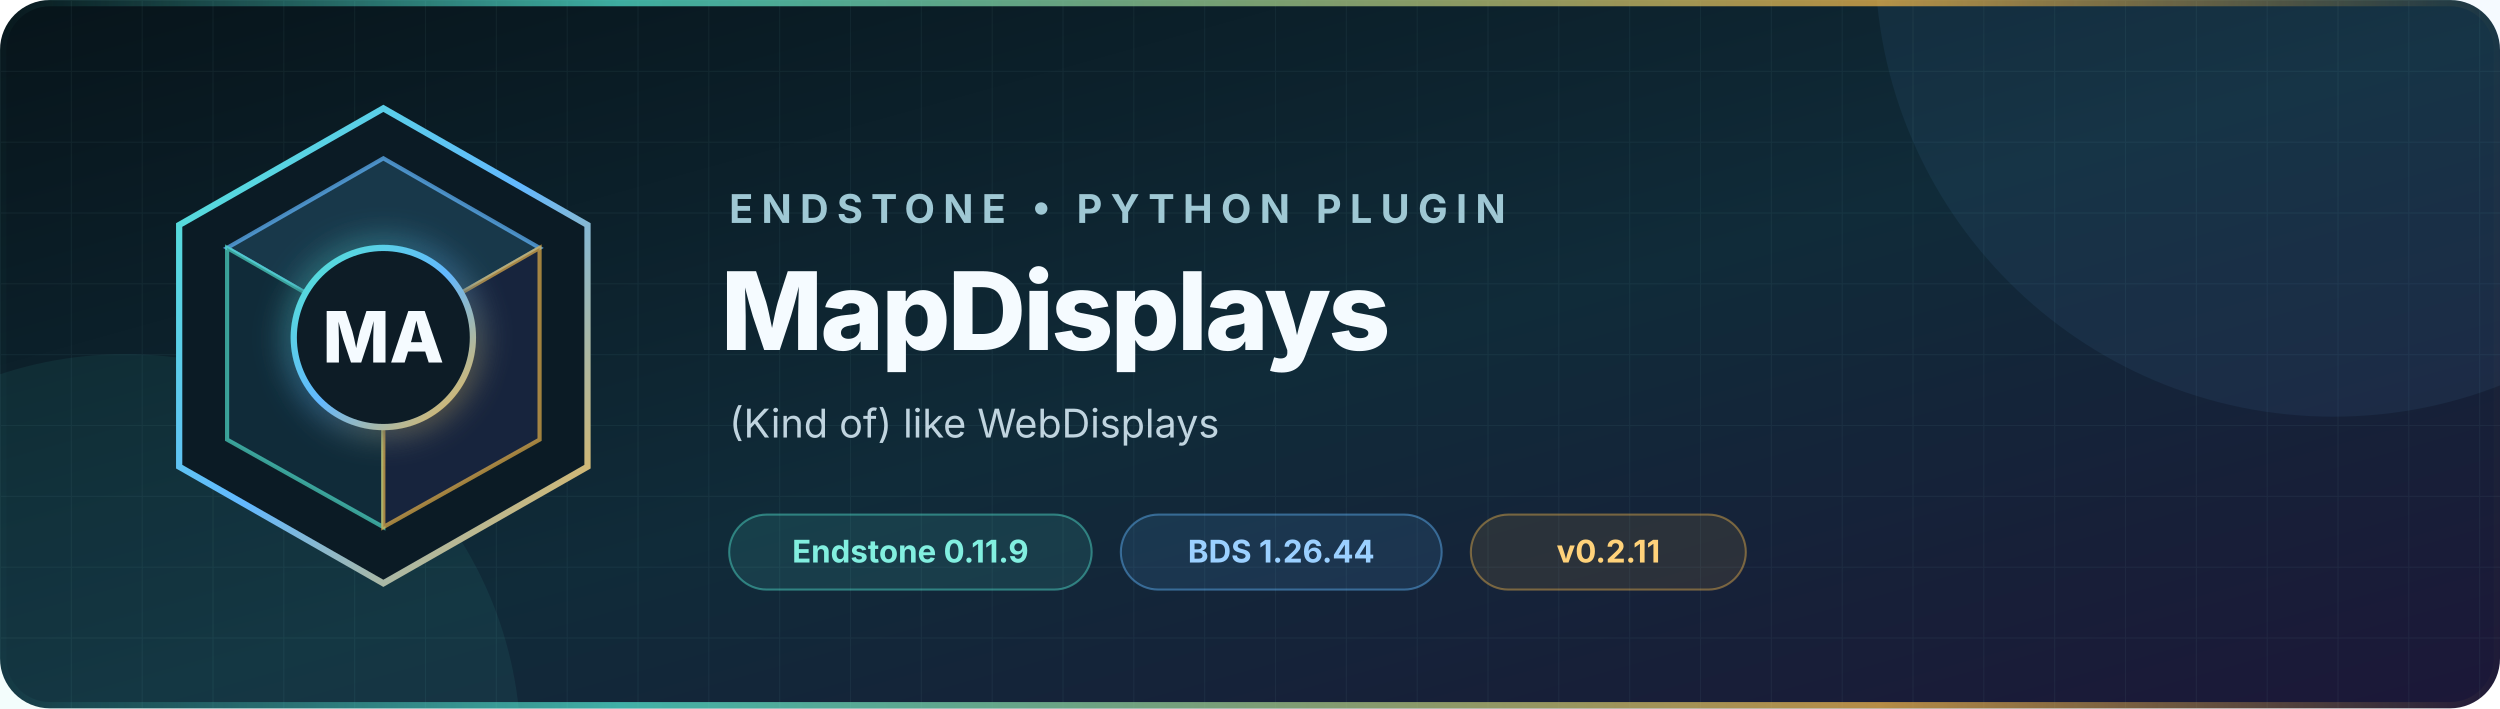
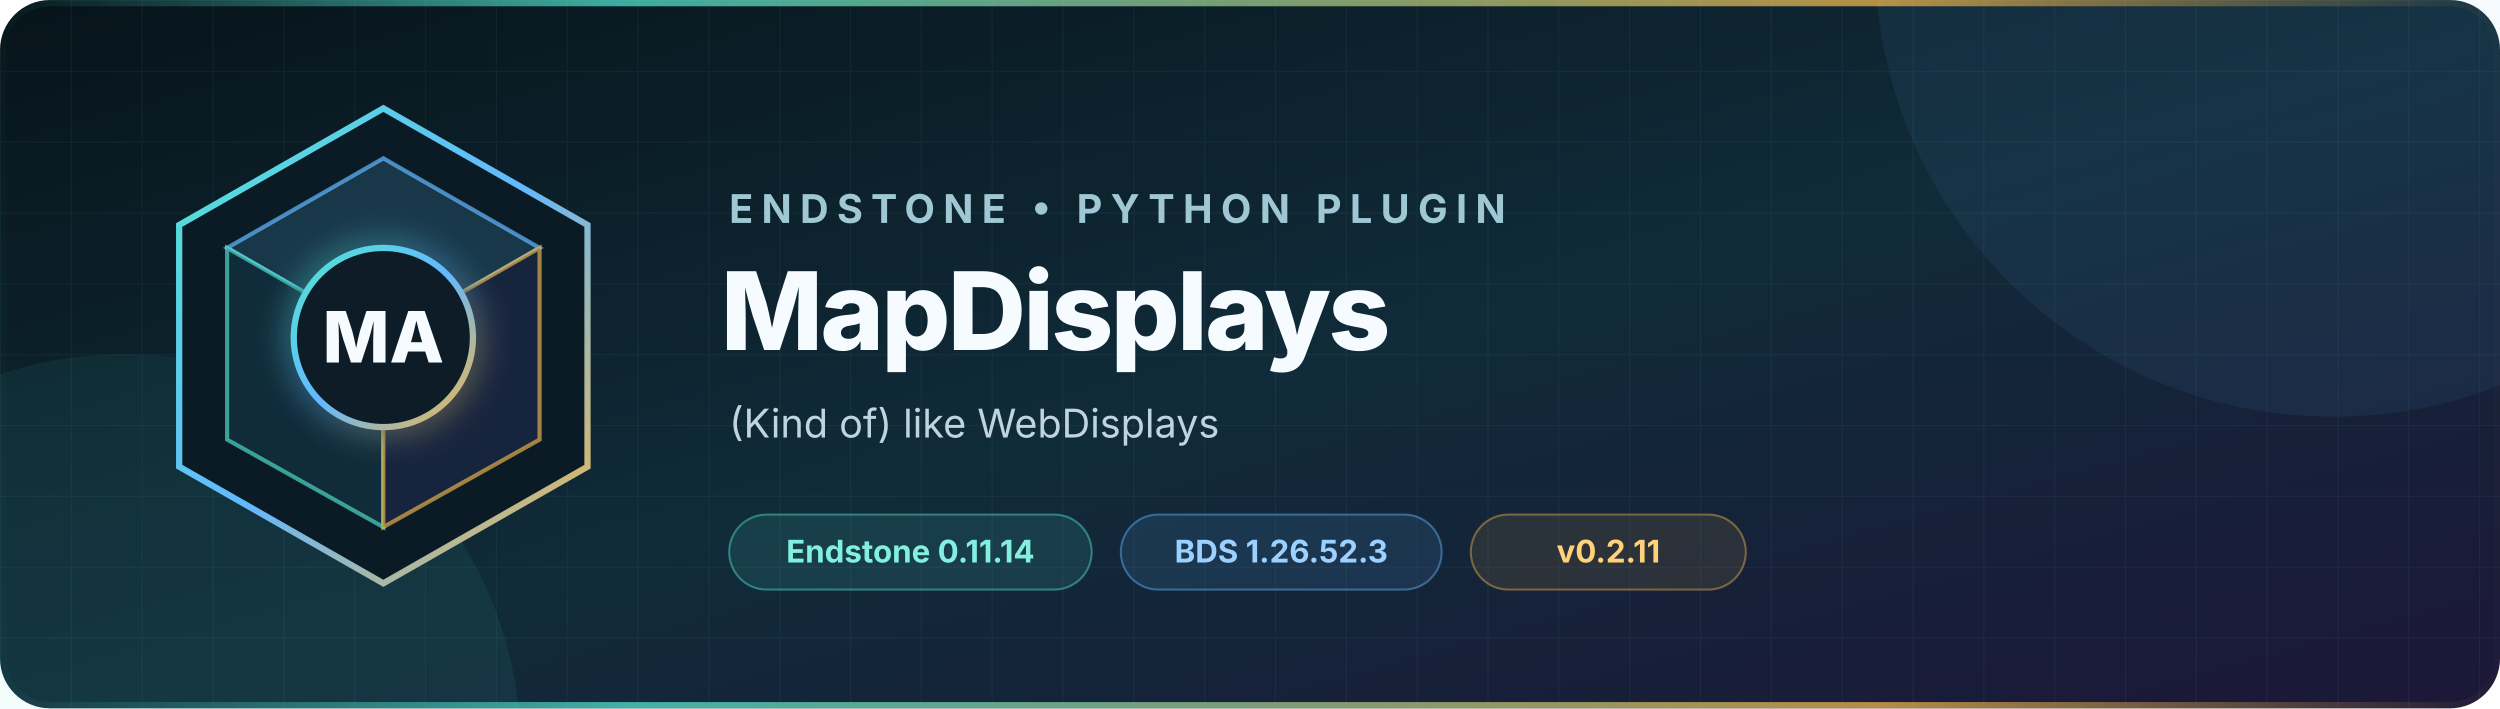
<svg xmlns="http://www.w3.org/2000/svg" width="1200" height="340" viewBox="0 0 1200 340" role="img" aria-labelledby="title description">
  <defs>
    <linearGradient id="background" x1="0" y1="0" x2="1" y2="1">
      <stop offset="0" stop-color="#07141a" />
      <stop offset="0.52" stop-color="#102b39" />
      <stop offset="1" stop-color="#1c1738" />
    </linearGradient>
    <linearGradient id="accent" x1="0" y1="0" x2="1" y2="1">
      <stop offset="0" stop-color="#52e5d1" />
      <stop offset="0.5" stop-color="#63b8ff" />
      <stop offset="1" stop-color="#f2b84b" />
    </linearGradient>
    <linearGradient id="rule" x1="0" y1="0" x2="1" y2="0">
      <stop offset="0" stop-color="#52e5d1" stop-opacity="0" />
      <stop offset="0.25" stop-color="#52e5d1" />
      <stop offset="0.75" stop-color="#f2b84b" />
      <stop offset="1" stop-color="#f2b84b" stop-opacity="0" />
    </linearGradient>
    <pattern id="grid" width="34" height="34" patternUnits="userSpaceOnUse">
      <path d="M34 0H0V34" fill="none" stroke="#9cdceb" stroke-opacity="0.055" />
    </pattern>
    <filter id="glow" x="-50%" y="-50%" width="200%" height="200%">
      <feGaussianBlur stdDeviation="8" result="blur" />
      <feMerge>
        <feMergeNode in="blur" />
        <feMergeNode in="SourceGraphic" />
      </feMerge>
    </filter>
  </defs>
  <rect width="1200" height="340" rx="24" fill="url(#background)" />
  <rect width="1200" height="340" rx="24" fill="url(#grid)" />
  <circle cx="1120" cy="-20" r="220" fill="#63b8ff" opacity="0.07" />
  <circle cx="60" cy="360" r="190" fill="#52e5d1" opacity="0.07" />
  <g transform="translate(72 48)">
    <path d="M112 4 210 60v116l-98 56-98-56V60Z" fill="#0b1b25" stroke="url(#accent)" stroke-width="3" />
    <path d="m112 28 75 43-75 43-75-43Z" fill="#18384a" stroke="#63b8ff" stroke-opacity="0.7" stroke-width="2" />
    <path d="m37 71 75 43v91l-75-42Z" fill="#102b39" stroke="#52e5d1" stroke-opacity="0.65" stroke-width="2" />
    <path d="m187 71-75 43v91l75-42Z" fill="#17243d" stroke="#f2b84b" stroke-opacity="0.65" stroke-width="2" />
    <circle cx="112" cy="114" r="43" fill="#0b1b25" stroke="url(#accent)" stroke-width="3" filter="url(#glow)" />
    <text x="112" y="126" text-anchor="middle" fill="#f5fbff" font-family="Inter, Segoe UI, Arial, sans-serif" font-size="34" font-weight="760">MA</text>
  </g>
  <g font-family="Inter, Segoe UI, Arial, sans-serif">
    <text x="350" y="107" fill="#9fc8d4" font-size="19" font-weight="650" letter-spacing="4">ENDSTONE • PYTHON PLUGIN</text>
    <text x="346" y="168" fill="#f5fbff" font-size="52" font-weight="760" letter-spacing="-1.3">MapDisplays</text>
    <text x="350" y="210" fill="#c0d4df" font-size="19">(Kind of) like WebDisplays</text>
    <g transform="translate(350 247)" font-size="15" font-weight="650">
      <rect width="174" height="36" rx="18" fill="#52e5d1" fill-opacity="0.11" stroke="#52e5d1" stroke-opacity="0.44" />
-       <text x="87" y="23" text-anchor="middle" fill="#82efe0">Endstone 0.11.9</text>
+       <text x="87" y="23" text-anchor="middle" fill="#82efe0">Endstone 0.11.14</text>
      <rect x="188" width="154" height="36" rx="18" fill="#63b8ff" fill-opacity="0.11" stroke="#63b8ff" stroke-opacity="0.44" />
-       <text x="265" y="23" text-anchor="middle" fill="#9bd0ff">BDS 1.26.44</text>
+       <text x="265" y="23" text-anchor="middle" fill="#9bd0ff">BDS 1.26.52.3</text>
      <rect x="356" width="132" height="36" rx="18" fill="#f2b84b" fill-opacity="0.1" stroke="#f2b84b" stroke-opacity="0.42" />
      <text x="422" y="23" text-anchor="middle" fill="#ffd27a">v0.2.11</text>
    </g>
  </g>
  <rect x="1.5" y="1.5" width="1197" height="337" rx="22.5" fill="none" stroke="url(#rule)" stroke-width="3" opacity="0.72" />
</svg>
